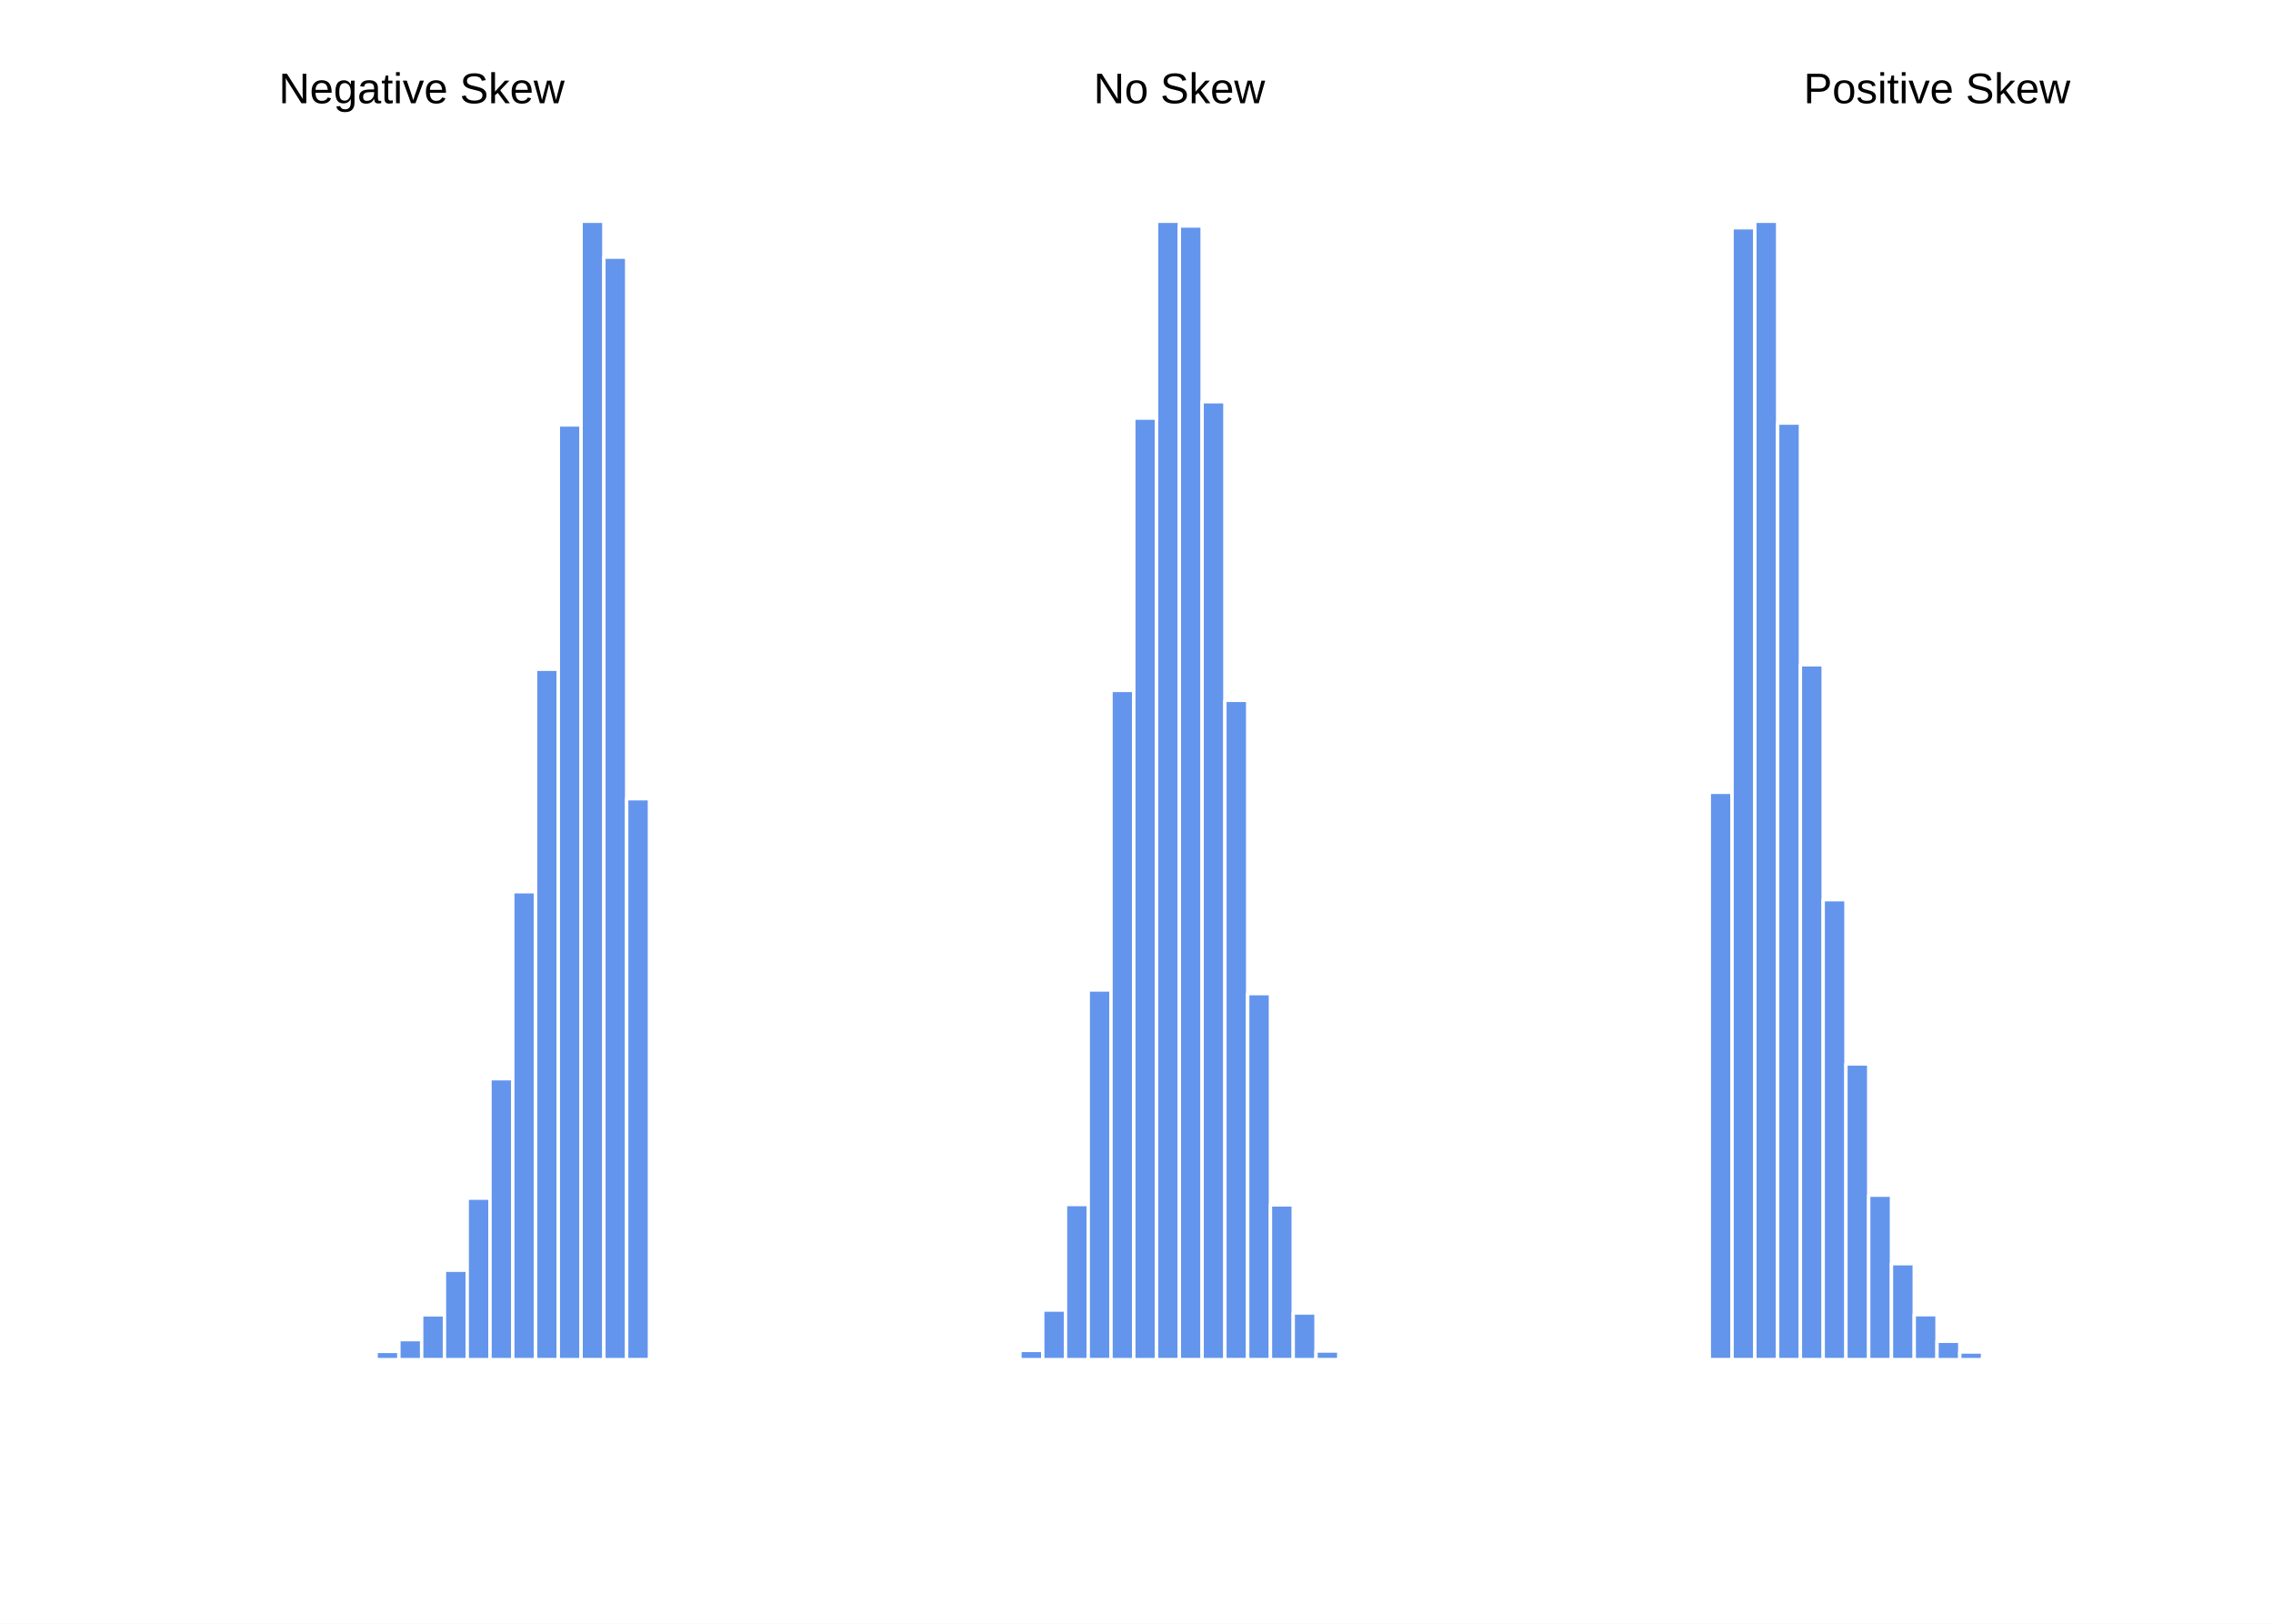
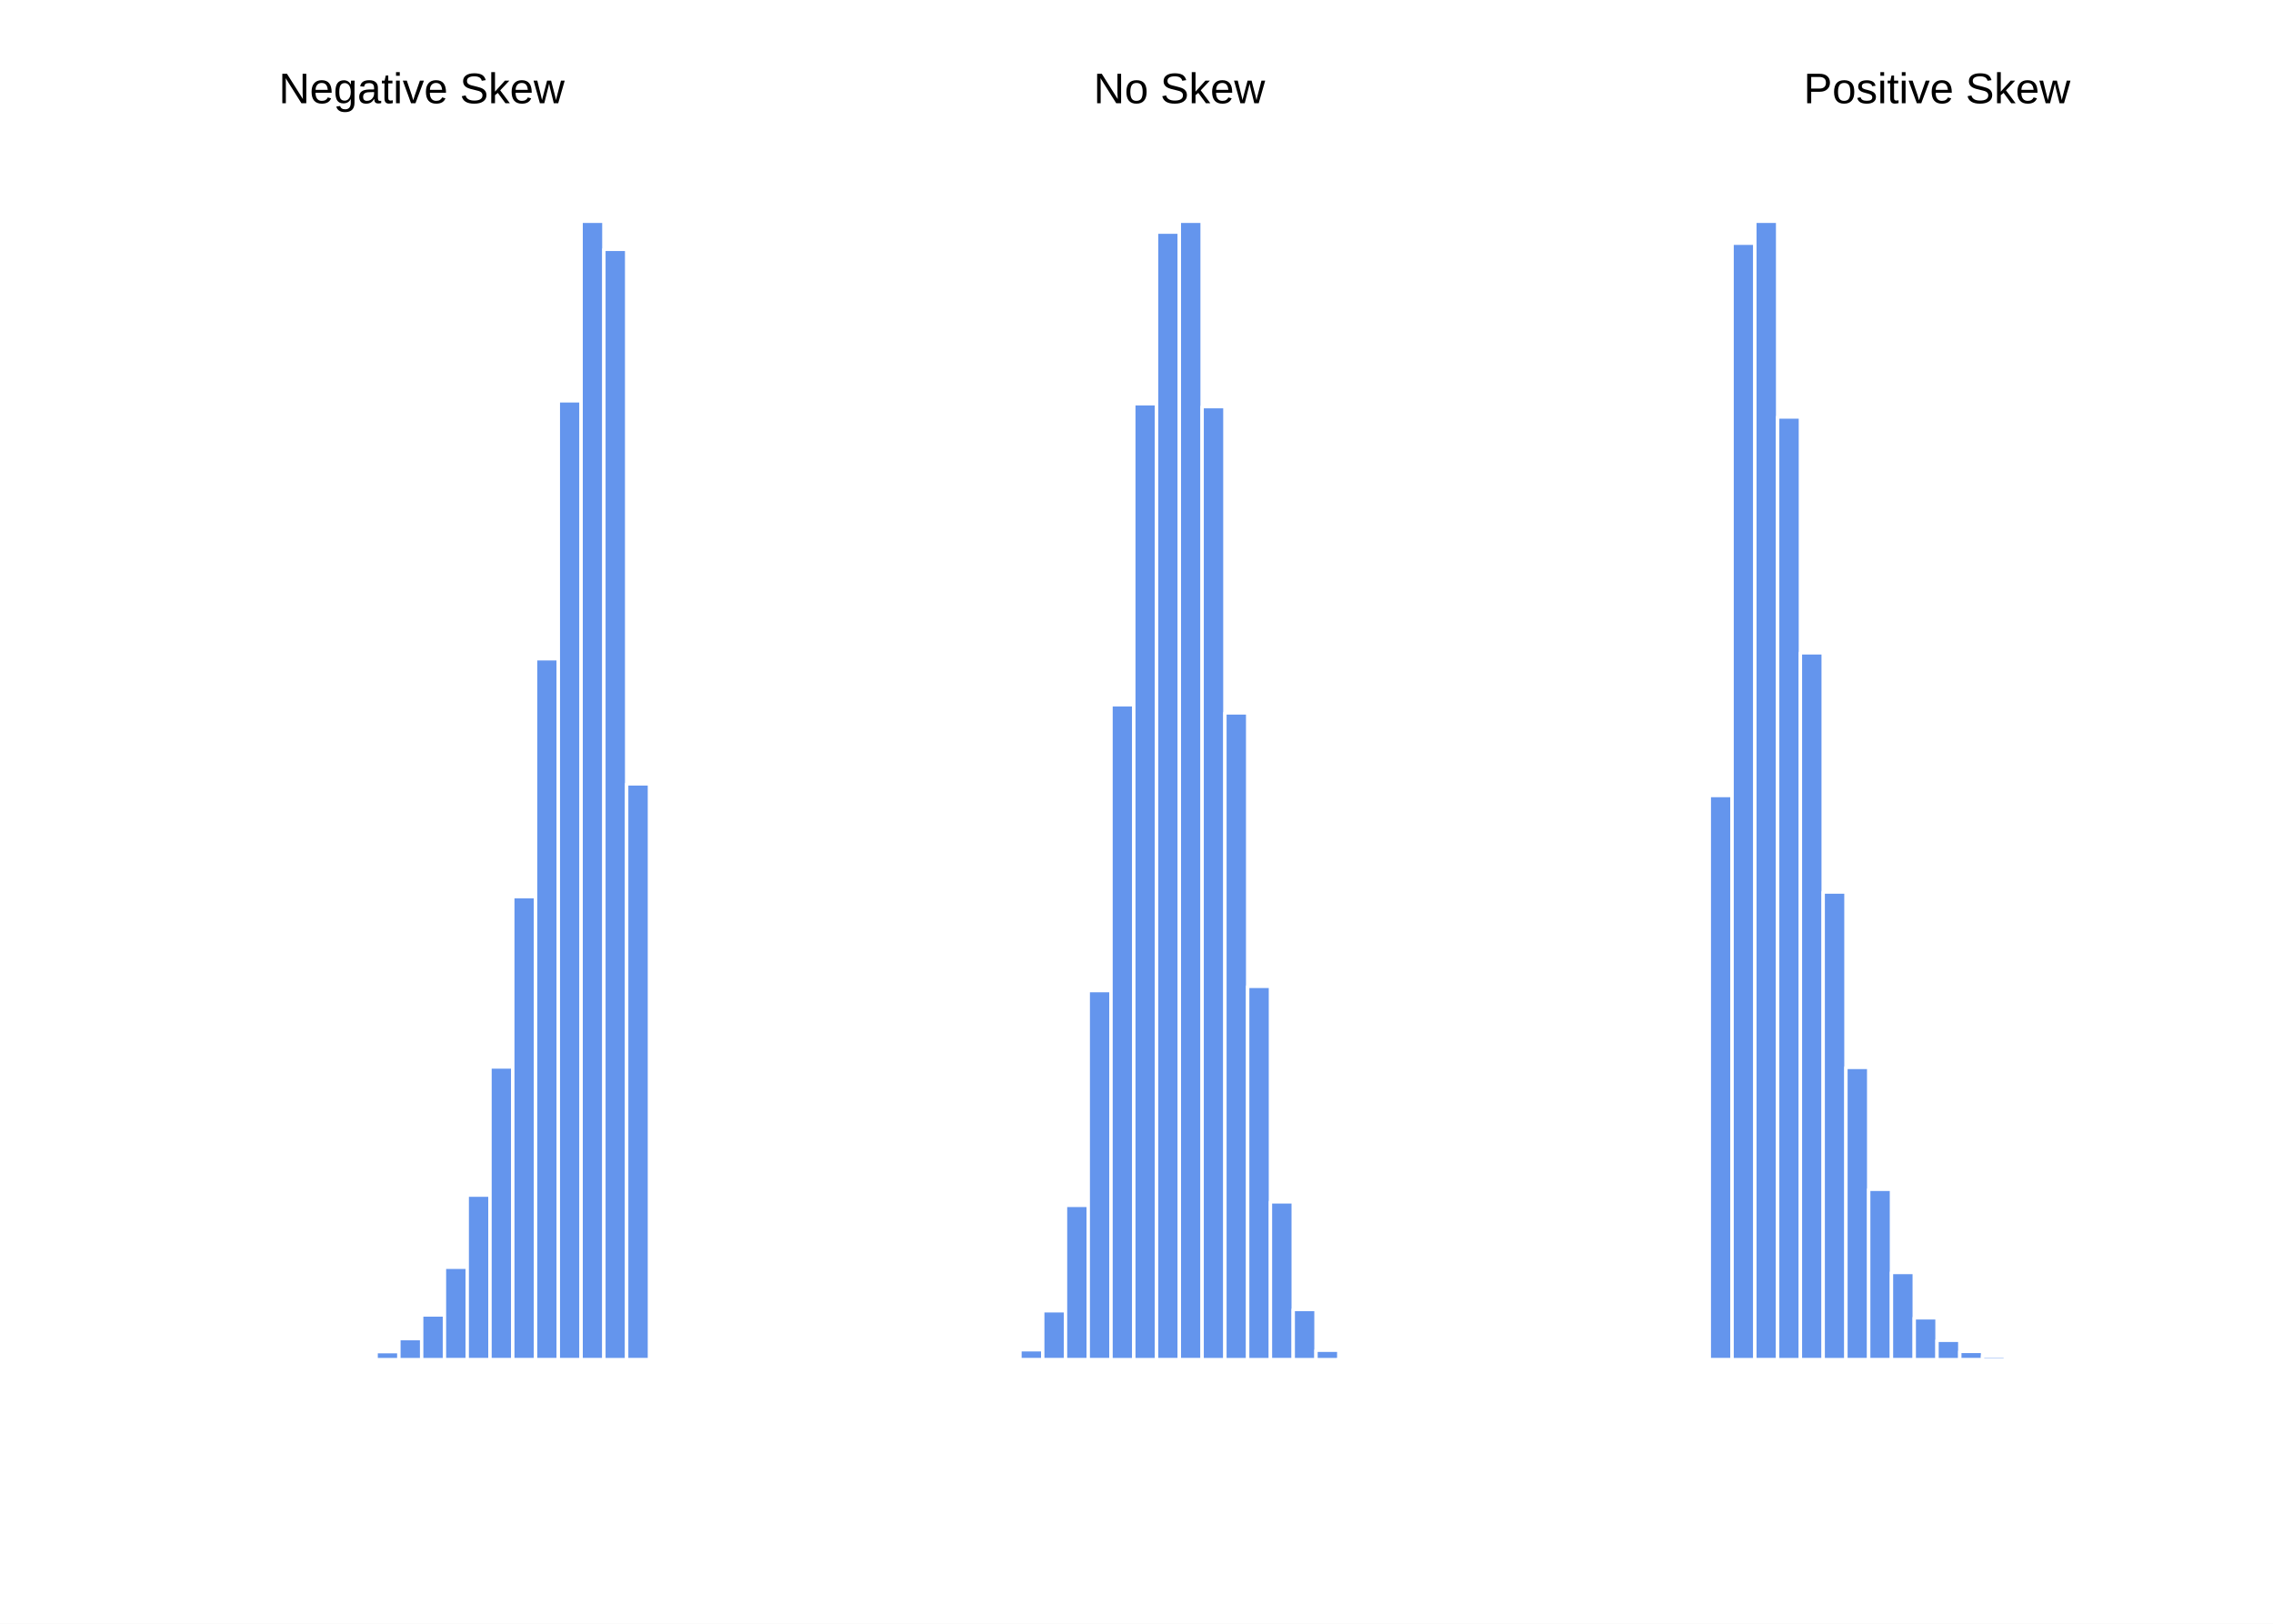
<svg xmlns="http://www.w3.org/2000/svg" class="svglite" width="504.00pt" height="360.00pt" viewBox="0 0 504.00 360.00">
  <defs>
    <style type="text/css">
    .svglite line, .svglite polyline, .svglite polygon, .svglite path, .svglite rect, .svglite circle {
      fill: none;
      stroke: #000000;
      stroke-linecap: round;
      stroke-linejoin: round;
      stroke-miterlimit: 10.00;
    }
    .svglite text {
      white-space: pre;
    }
  </style>
  </defs>
  <rect width="100%" height="100%" style="stroke: none; fill: #FFFFFF;" />
  <defs>
    <clipPath id="cpMC4wMHw1MDQuMDB8MC4wMHwzNjAuMDA=">
      <rect x="0.00" y="0.00" width="504.00" height="360.00" />
    </clipPath>
  </defs>
  <g clip-path="url(#cpMC4wMHw1MDQuMDB8MC4wMHwzNjAuMDA=)">
</g>
  <defs>
    <clipPath id="cpMzguOTd8MTQ4LjA0fDM4Ljk3fDMxMS41Mw==">
      <rect x="38.97" y="38.97" width="109.08" height="272.56" />
    </clipPath>
  </defs>
  <g clip-path="url(#cpMzguOTd8MTQ4LjA0fDM4Ljk3fDMxMS41Mw==)">
</g>
  <defs>
    <clipPath id="cpMC4wMHwxNjguMDB8MC4wMHwzNjAuMDA=">
      <rect x="0.00" y="0.00" width="168.00" height="360.00" />
    </clipPath>
  </defs>
  <g clip-path="url(#cpMC4wMHwxNjguMDB8MC4wMHwzNjAuMDA=)">
    <text x="93.50" y="22.89" text-anchor="middle" style="font-size: 9.50px; font-family: &quot;Arial&quot;;" textLength="63.38px" lengthAdjust="spacingAndGlyphs">Negative Skew</text>
  </g>
  <g clip-path="url(#cpMzguOTd8MTQ4LjA0fDM4Ljk3fDMxMS41Mw==)">
    <rect x="43.01" y="301.43" width="5.05" height="0.00" style="stroke-width: 0.75; stroke: #FFFFFF; fill: #6495ED;" />
    <rect x="48.06" y="301.43" width="5.05" height="0.00" style="stroke-width: 0.75; stroke: #FFFFFF; fill: #6495ED;" />
    <rect x="53.11" y="301.43" width="5.05" height="0.00" style="stroke-width: 0.75; stroke: #FFFFFF; fill: #6495ED;" />
    <rect x="58.16" y="301.43" width="5.05" height="0.00" style="stroke-width: 0.75; stroke: #FFFFFF; fill: #6495ED;" />
    <rect x="63.21" y="301.43" width="5.05" height="0.00" style="stroke-width: 0.75; stroke: #FFFFFF; fill: #6495ED;" />
-     <rect x="68.26" y="301.43" width="5.05" height="0.00" style="stroke-width: 0.75; stroke: #FFFFFF; fill: #6495ED;" />
-     <rect x="73.30" y="301.12" width="5.05" height="0.32" style="stroke-width: 0.75; stroke: #FFFFFF; fill: #6495ED;" />
-     <rect x="78.35" y="300.81" width="5.05" height="0.62" style="stroke-width: 0.75; stroke: #FFFFFF; fill: #6495ED;" />
-     <rect x="83.40" y="299.62" width="5.05" height="1.82" style="stroke-width: 0.75; stroke: #FFFFFF; fill: #6495ED;" />
-     <rect x="88.45" y="297.01" width="5.05" height="4.43" style="stroke-width: 0.75; stroke: #FFFFFF; fill: #6495ED;" />
-     <rect x="93.50" y="291.51" width="5.05" height="9.92" style="stroke-width: 0.75; stroke: #FFFFFF; fill: #6495ED;" />
-     <rect x="98.55" y="281.62" width="5.05" height="19.82" style="stroke-width: 0.75; stroke: #FFFFFF; fill: #6495ED;" />
-     <rect x="103.60" y="265.64" width="5.05" height="35.80" style="stroke-width: 0.75; stroke: #FFFFFF; fill: #6495ED;" />
-     <rect x="108.65" y="239.16" width="5.05" height="62.28" style="stroke-width: 0.75; stroke: #FFFFFF; fill: #6495ED;" />
-     <rect x="113.70" y="197.70" width="5.05" height="103.74" style="stroke-width: 0.75; stroke: #FFFFFF; fill: #6495ED;" />
-     <rect x="118.75" y="148.38" width="5.05" height="153.05" style="stroke-width: 0.75; stroke: #FFFFFF; fill: #6495ED;" />
-     <rect x="123.80" y="94.22" width="5.05" height="207.22" style="stroke-width: 0.75; stroke: #FFFFFF; fill: #6495ED;" />
+     <rect x="68.26" y="301.36" width="5.05" height="0.074" style="stroke-width: 0.75; stroke: #FFFFFF; fill: #6495ED;" />
+     <rect x="73.30" y="301.29" width="5.05" height="0.15" style="stroke-width: 0.75; stroke: #FFFFFF; fill: #6495ED;" />
+     <rect x="78.35" y="300.82" width="5.05" height="0.62" style="stroke-width: 0.75; stroke: #FFFFFF; fill: #6495ED;" />
+     <rect x="83.40" y="299.67" width="5.05" height="1.77" style="stroke-width: 0.75; stroke: #FFFFFF; fill: #6495ED;" />
+     <rect x="88.45" y="296.79" width="5.05" height="4.65" style="stroke-width: 0.75; stroke: #FFFFFF; fill: #6495ED;" />
+     <rect x="93.50" y="291.54" width="5.05" height="9.90" style="stroke-width: 0.75; stroke: #FFFFFF; fill: #6495ED;" />
+     <rect x="98.55" y="280.97" width="5.05" height="20.46" style="stroke-width: 0.75; stroke: #FFFFFF; fill: #6495ED;" />
+     <rect x="103.60" y="264.97" width="5.05" height="36.46" style="stroke-width: 0.75; stroke: #FFFFFF; fill: #6495ED;" />
+     <rect x="108.65" y="236.56" width="5.05" height="64.87" style="stroke-width: 0.75; stroke: #FFFFFF; fill: #6495ED;" />
+     <rect x="113.70" y="198.81" width="5.05" height="102.62" style="stroke-width: 0.75; stroke: #FFFFFF; fill: #6495ED;" />
+     <rect x="118.75" y="146.06" width="5.05" height="155.37" style="stroke-width: 0.75; stroke: #FFFFFF; fill: #6495ED;" />
+     <rect x="123.80" y="88.87" width="5.05" height="212.56" style="stroke-width: 0.75; stroke: #FFFFFF; fill: #6495ED;" />
    <rect x="128.85" y="49.06" width="5.05" height="252.37" style="stroke-width: 0.75; stroke: #FFFFFF; fill: #6495ED;" />
-     <rect x="133.90" y="57.02" width="5.05" height="244.42" style="stroke-width: 0.75; stroke: #FFFFFF; fill: #6495ED;" />
-     <rect x="138.95" y="177.09" width="5.05" height="124.34" style="stroke-width: 0.75; stroke: #FFFFFF; fill: #6495ED;" />
+     <rect x="133.90" y="55.28" width="5.05" height="246.16" style="stroke-width: 0.75; stroke: #FFFFFF; fill: #6495ED;" />
+     <rect x="138.95" y="173.80" width="5.05" height="127.63" style="stroke-width: 0.75; stroke: #FFFFFF; fill: #6495ED;" />
  </g>
  <defs>
    <clipPath id="cpMjA2Ljk3fDMxNi4wNHwzOC45N3wzMTEuNTM=">
      <rect x="206.97" y="38.97" width="109.08" height="272.56" />
    </clipPath>
  </defs>
  <g clip-path="url(#cpMjA2Ljk3fDMxNi4wNHwzOC45N3wzMTEuNTM=)">
</g>
  <defs>
    <clipPath id="cpMTY4LjAwfDMzNi4wMHwwLjAwfDM2MC4wMA==">
      <rect x="168.00" y="0.00" width="168.00" height="360.00" />
    </clipPath>
  </defs>
  <g clip-path="url(#cpMTY4LjAwfDMzNi4wMHwwLjAwfDM2MC4wMA==)">
    <text x="261.50" y="22.89" text-anchor="middle" style="font-size: 9.50px; font-family: &quot;Arial&quot;;" textLength="38.02px" lengthAdjust="spacingAndGlyphs">No Skew</text>
  </g>
  <g clip-path="url(#cpMjA2Ljk3fDMxNi4wNHwzOC45N3wzMTEuNTM=)">
    <rect x="211.01" y="301.43" width="5.05" height="0.00" style="stroke-width: 0.75; stroke: #FFFFFF; fill: #6495ED;" />
    <rect x="216.06" y="301.43" width="5.05" height="0.00" style="stroke-width: 0.75; stroke: #FFFFFF; fill: #6495ED;" />
-     <rect x="221.11" y="301.21" width="5.05" height="0.22" style="stroke-width: 0.75; stroke: #FFFFFF; fill: #6495ED;" />
-     <rect x="226.16" y="299.40" width="5.05" height="2.04" style="stroke-width: 0.75; stroke: #FFFFFF; fill: #6495ED;" />
-     <rect x="231.21" y="290.45" width="5.05" height="10.99" style="stroke-width: 0.75; stroke: #FFFFFF; fill: #6495ED;" />
-     <rect x="236.26" y="267.06" width="5.05" height="34.38" style="stroke-width: 0.75; stroke: #FFFFFF; fill: #6495ED;" />
-     <rect x="241.30" y="219.49" width="5.05" height="81.94" style="stroke-width: 0.75; stroke: #FFFFFF; fill: #6495ED;" />
-     <rect x="246.35" y="153.07" width="5.05" height="148.37" style="stroke-width: 0.75; stroke: #FFFFFF; fill: #6495ED;" />
-     <rect x="251.40" y="92.70" width="5.05" height="208.74" style="stroke-width: 0.75; stroke: #FFFFFF; fill: #6495ED;" />
-     <rect x="256.45" y="49.06" width="5.05" height="252.37" style="stroke-width: 0.75; stroke: #FFFFFF; fill: #6495ED;" />
-     <rect x="261.50" y="50.11" width="5.05" height="251.32" style="stroke-width: 0.75; stroke: #FFFFFF; fill: #6495ED;" />
-     <rect x="266.55" y="89.07" width="5.05" height="212.37" style="stroke-width: 0.75; stroke: #FFFFFF; fill: #6495ED;" />
-     <rect x="271.60" y="155.28" width="5.05" height="146.15" style="stroke-width: 0.75; stroke: #FFFFFF; fill: #6495ED;" />
-     <rect x="276.65" y="220.30" width="5.05" height="81.13" style="stroke-width: 0.75; stroke: #FFFFFF; fill: #6495ED;" />
-     <rect x="281.70" y="267.13" width="5.05" height="34.30" style="stroke-width: 0.75; stroke: #FFFFFF; fill: #6495ED;" />
-     <rect x="286.75" y="291.10" width="5.05" height="10.34" style="stroke-width: 0.75; stroke: #FFFFFF; fill: #6495ED;" />
-     <rect x="291.80" y="299.54" width="5.05" height="1.89" style="stroke-width: 0.75; stroke: #FFFFFF; fill: #6495ED;" />
-     <rect x="296.85" y="301.26" width="5.05" height="0.18" style="stroke-width: 0.75; stroke: #FFFFFF; fill: #6495ED;" />
-     <rect x="301.90" y="301.43" width="5.05" height="0.00" style="stroke-width: 0.75; stroke: #FFFFFF; fill: #6495ED;" />
+     <rect x="221.11" y="301.26" width="5.05" height="0.18" style="stroke-width: 0.75; stroke: #FFFFFF; fill: #6495ED;" />
+     <rect x="226.16" y="299.25" width="5.05" height="2.18" style="stroke-width: 0.75; stroke: #FFFFFF; fill: #6495ED;" />
+     <rect x="231.21" y="290.61" width="5.05" height="10.82" style="stroke-width: 0.75; stroke: #FFFFFF; fill: #6495ED;" />
+     <rect x="236.26" y="267.24" width="5.05" height="34.19" style="stroke-width: 0.75; stroke: #FFFFFF; fill: #6495ED;" />
+     <rect x="241.30" y="219.63" width="5.05" height="81.80" style="stroke-width: 0.75; stroke: #FFFFFF; fill: #6495ED;" />
+     <rect x="246.35" y="156.26" width="5.05" height="145.18" style="stroke-width: 0.75; stroke: #FFFFFF; fill: #6495ED;" />
+     <rect x="251.40" y="89.51" width="5.05" height="211.93" style="stroke-width: 0.75; stroke: #FFFFFF; fill: #6495ED;" />
+     <rect x="256.45" y="51.46" width="5.05" height="249.97" style="stroke-width: 0.75; stroke: #FFFFFF; fill: #6495ED;" />
+     <rect x="261.50" y="49.06" width="5.05" height="252.37" style="stroke-width: 0.75; stroke: #FFFFFF; fill: #6495ED;" />
+     <rect x="266.55" y="90.16" width="5.05" height="211.28" style="stroke-width: 0.75; stroke: #FFFFFF; fill: #6495ED;" />
+     <rect x="271.60" y="158.06" width="5.05" height="143.38" style="stroke-width: 0.75; stroke: #FFFFFF; fill: #6495ED;" />
+     <rect x="276.65" y="218.69" width="5.05" height="82.75" style="stroke-width: 0.75; stroke: #FFFFFF; fill: #6495ED;" />
+     <rect x="281.70" y="266.46" width="5.05" height="34.97" style="stroke-width: 0.75; stroke: #FFFFFF; fill: #6495ED;" />
+     <rect x="286.75" y="290.32" width="5.05" height="11.12" style="stroke-width: 0.75; stroke: #FFFFFF; fill: #6495ED;" />
+     <rect x="291.80" y="299.36" width="5.05" height="2.08" style="stroke-width: 0.75; stroke: #FFFFFF; fill: #6495ED;" />
+     <rect x="296.85" y="301.17" width="5.05" height="0.27" style="stroke-width: 0.75; stroke: #FFFFFF; fill: #6495ED;" />
+     <rect x="301.90" y="301.42" width="5.05" height="0.015" style="stroke-width: 0.75; stroke: #FFFFFF; fill: #6495ED;" />
    <rect x="306.95" y="301.43" width="5.05" height="0.00" style="stroke-width: 0.75; stroke: #FFFFFF; fill: #6495ED;" />
  </g>
  <defs>
    <clipPath id="cpMzc0Ljk3fDQ4NC4wNHwzOC45N3wzMTEuNTM=">
      <rect x="374.97" y="38.97" width="109.08" height="272.56" />
    </clipPath>
  </defs>
  <g clip-path="url(#cpMzc0Ljk3fDQ4NC4wNHwzOC45N3wzMTEuNTM=)">
</g>
  <defs>
    <clipPath id="cpMzM2LjAwfDUwNC4wMHwwLjAwfDM2MC4wMA==">
      <rect x="336.00" y="0.00" width="168.00" height="360.00" />
    </clipPath>
  </defs>
  <g clip-path="url(#cpMzM2LjAwfDUwNC4wMHwwLjAwfDM2MC4wMA==)">
    <text x="429.50" y="22.89" text-anchor="middle" style="font-size: 9.50px; font-family: &quot;Arial&quot;;" textLength="59.15px" lengthAdjust="spacingAndGlyphs">Positive Skew</text>
  </g>
  <g clip-path="url(#cpMzc0Ljk3fDQ4NC4wNHwzOC45N3wzMTEuNTM=)">
-     <rect x="379.01" y="175.66" width="5.05" height="125.77" style="stroke-width: 0.75; stroke: #FFFFFF; fill: #6495ED;" />
-     <rect x="384.06" y="50.50" width="5.05" height="250.93" style="stroke-width: 0.75; stroke: #FFFFFF; fill: #6495ED;" />
+     <rect x="379.01" y="176.38" width="5.05" height="125.05" style="stroke-width: 0.75; stroke: #FFFFFF; fill: #6495ED;" />
+     <rect x="384.06" y="53.92" width="5.05" height="247.52" style="stroke-width: 0.75; stroke: #FFFFFF; fill: #6495ED;" />
    <rect x="389.11" y="49.06" width="5.05" height="252.37" style="stroke-width: 0.75; stroke: #FFFFFF; fill: #6495ED;" />
-     <rect x="394.16" y="93.80" width="5.05" height="207.63" style="stroke-width: 0.75; stroke: #FFFFFF; fill: #6495ED;" />
-     <rect x="399.21" y="147.40" width="5.05" height="154.03" style="stroke-width: 0.75; stroke: #FFFFFF; fill: #6495ED;" />
-     <rect x="404.26" y="199.48" width="5.05" height="101.95" style="stroke-width: 0.75; stroke: #FFFFFF; fill: #6495ED;" />
-     <rect x="409.30" y="235.89" width="5.05" height="65.54" style="stroke-width: 0.75; stroke: #FFFFFF; fill: #6495ED;" />
-     <rect x="414.35" y="264.99" width="5.05" height="36.44" style="stroke-width: 0.75; stroke: #FFFFFF; fill: #6495ED;" />
-     <rect x="419.40" y="280.17" width="5.05" height="21.26" style="stroke-width: 0.75; stroke: #FFFFFF; fill: #6495ED;" />
-     <rect x="424.45" y="291.49" width="5.05" height="9.95" style="stroke-width: 0.75; stroke: #FFFFFF; fill: #6495ED;" />
-     <rect x="429.50" y="297.37" width="5.05" height="4.07" style="stroke-width: 0.75; stroke: #FFFFFF; fill: #6495ED;" />
-     <rect x="434.55" y="299.75" width="5.05" height="1.69" style="stroke-width: 0.75; stroke: #FFFFFF; fill: #6495ED;" />
-     <rect x="439.60" y="300.89" width="5.05" height="0.54" style="stroke-width: 0.75; stroke: #FFFFFF; fill: #6495ED;" />
+     <rect x="394.16" y="92.45" width="5.05" height="208.99" style="stroke-width: 0.75; stroke: #FFFFFF; fill: #6495ED;" />
+     <rect x="399.21" y="144.74" width="5.05" height="156.69" style="stroke-width: 0.75; stroke: #FFFFFF; fill: #6495ED;" />
+     <rect x="404.26" y="197.77" width="5.05" height="103.67" style="stroke-width: 0.75; stroke: #FFFFFF; fill: #6495ED;" />
+     <rect x="409.30" y="236.65" width="5.05" height="64.78" style="stroke-width: 0.75; stroke: #FFFFFF; fill: #6495ED;" />
+     <rect x="414.35" y="263.68" width="5.05" height="37.75" style="stroke-width: 0.75; stroke: #FFFFFF; fill: #6495ED;" />
+     <rect x="419.40" y="282.12" width="5.05" height="19.31" style="stroke-width: 0.75; stroke: #FFFFFF; fill: #6495ED;" />
+     <rect x="424.45" y="292.18" width="5.05" height="9.26" style="stroke-width: 0.75; stroke: #FFFFFF; fill: #6495ED;" />
+     <rect x="429.50" y="297.16" width="5.05" height="4.28" style="stroke-width: 0.75; stroke: #FFFFFF; fill: #6495ED;" />
+     <rect x="434.55" y="299.62" width="5.05" height="1.81" style="stroke-width: 0.75; stroke: #FFFFFF; fill: #6495ED;" />
+     <rect x="439.60" y="300.61" width="5.05" height="0.83" style="stroke-width: 0.75; stroke: #FFFFFF; fill: #6495ED;" />
    <rect x="444.65" y="301.24" width="5.05" height="0.20" style="stroke-width: 0.75; stroke: #FFFFFF; fill: #6495ED;" />
-     <rect x="449.70" y="301.37" width="5.05" height="0.062" style="stroke-width: 0.75; stroke: #FFFFFF; fill: #6495ED;" />
-     <rect x="454.75" y="301.41" width="5.05" height="0.025" style="stroke-width: 0.75; stroke: #FFFFFF; fill: #6495ED;" />
+     <rect x="449.70" y="301.41" width="5.05" height="0.025" style="stroke-width: 0.75; stroke: #FFFFFF; fill: #6495ED;" />
+     <rect x="454.75" y="301.43" width="5.05" height="0.00" style="stroke-width: 0.75; stroke: #FFFFFF; fill: #6495ED;" />
    <rect x="459.80" y="301.43" width="5.05" height="0.00" style="stroke-width: 0.75; stroke: #FFFFFF; fill: #6495ED;" />
    <rect x="464.85" y="301.43" width="5.05" height="0.00" style="stroke-width: 0.75; stroke: #FFFFFF; fill: #6495ED;" />
    <rect x="469.90" y="301.43" width="5.05" height="0.00" style="stroke-width: 0.75; stroke: #FFFFFF; fill: #6495ED;" />
    <rect x="474.95" y="301.43" width="5.05" height="0.00" style="stroke-width: 0.75; stroke: #FFFFFF; fill: #6495ED;" />
  </g>
</svg>
